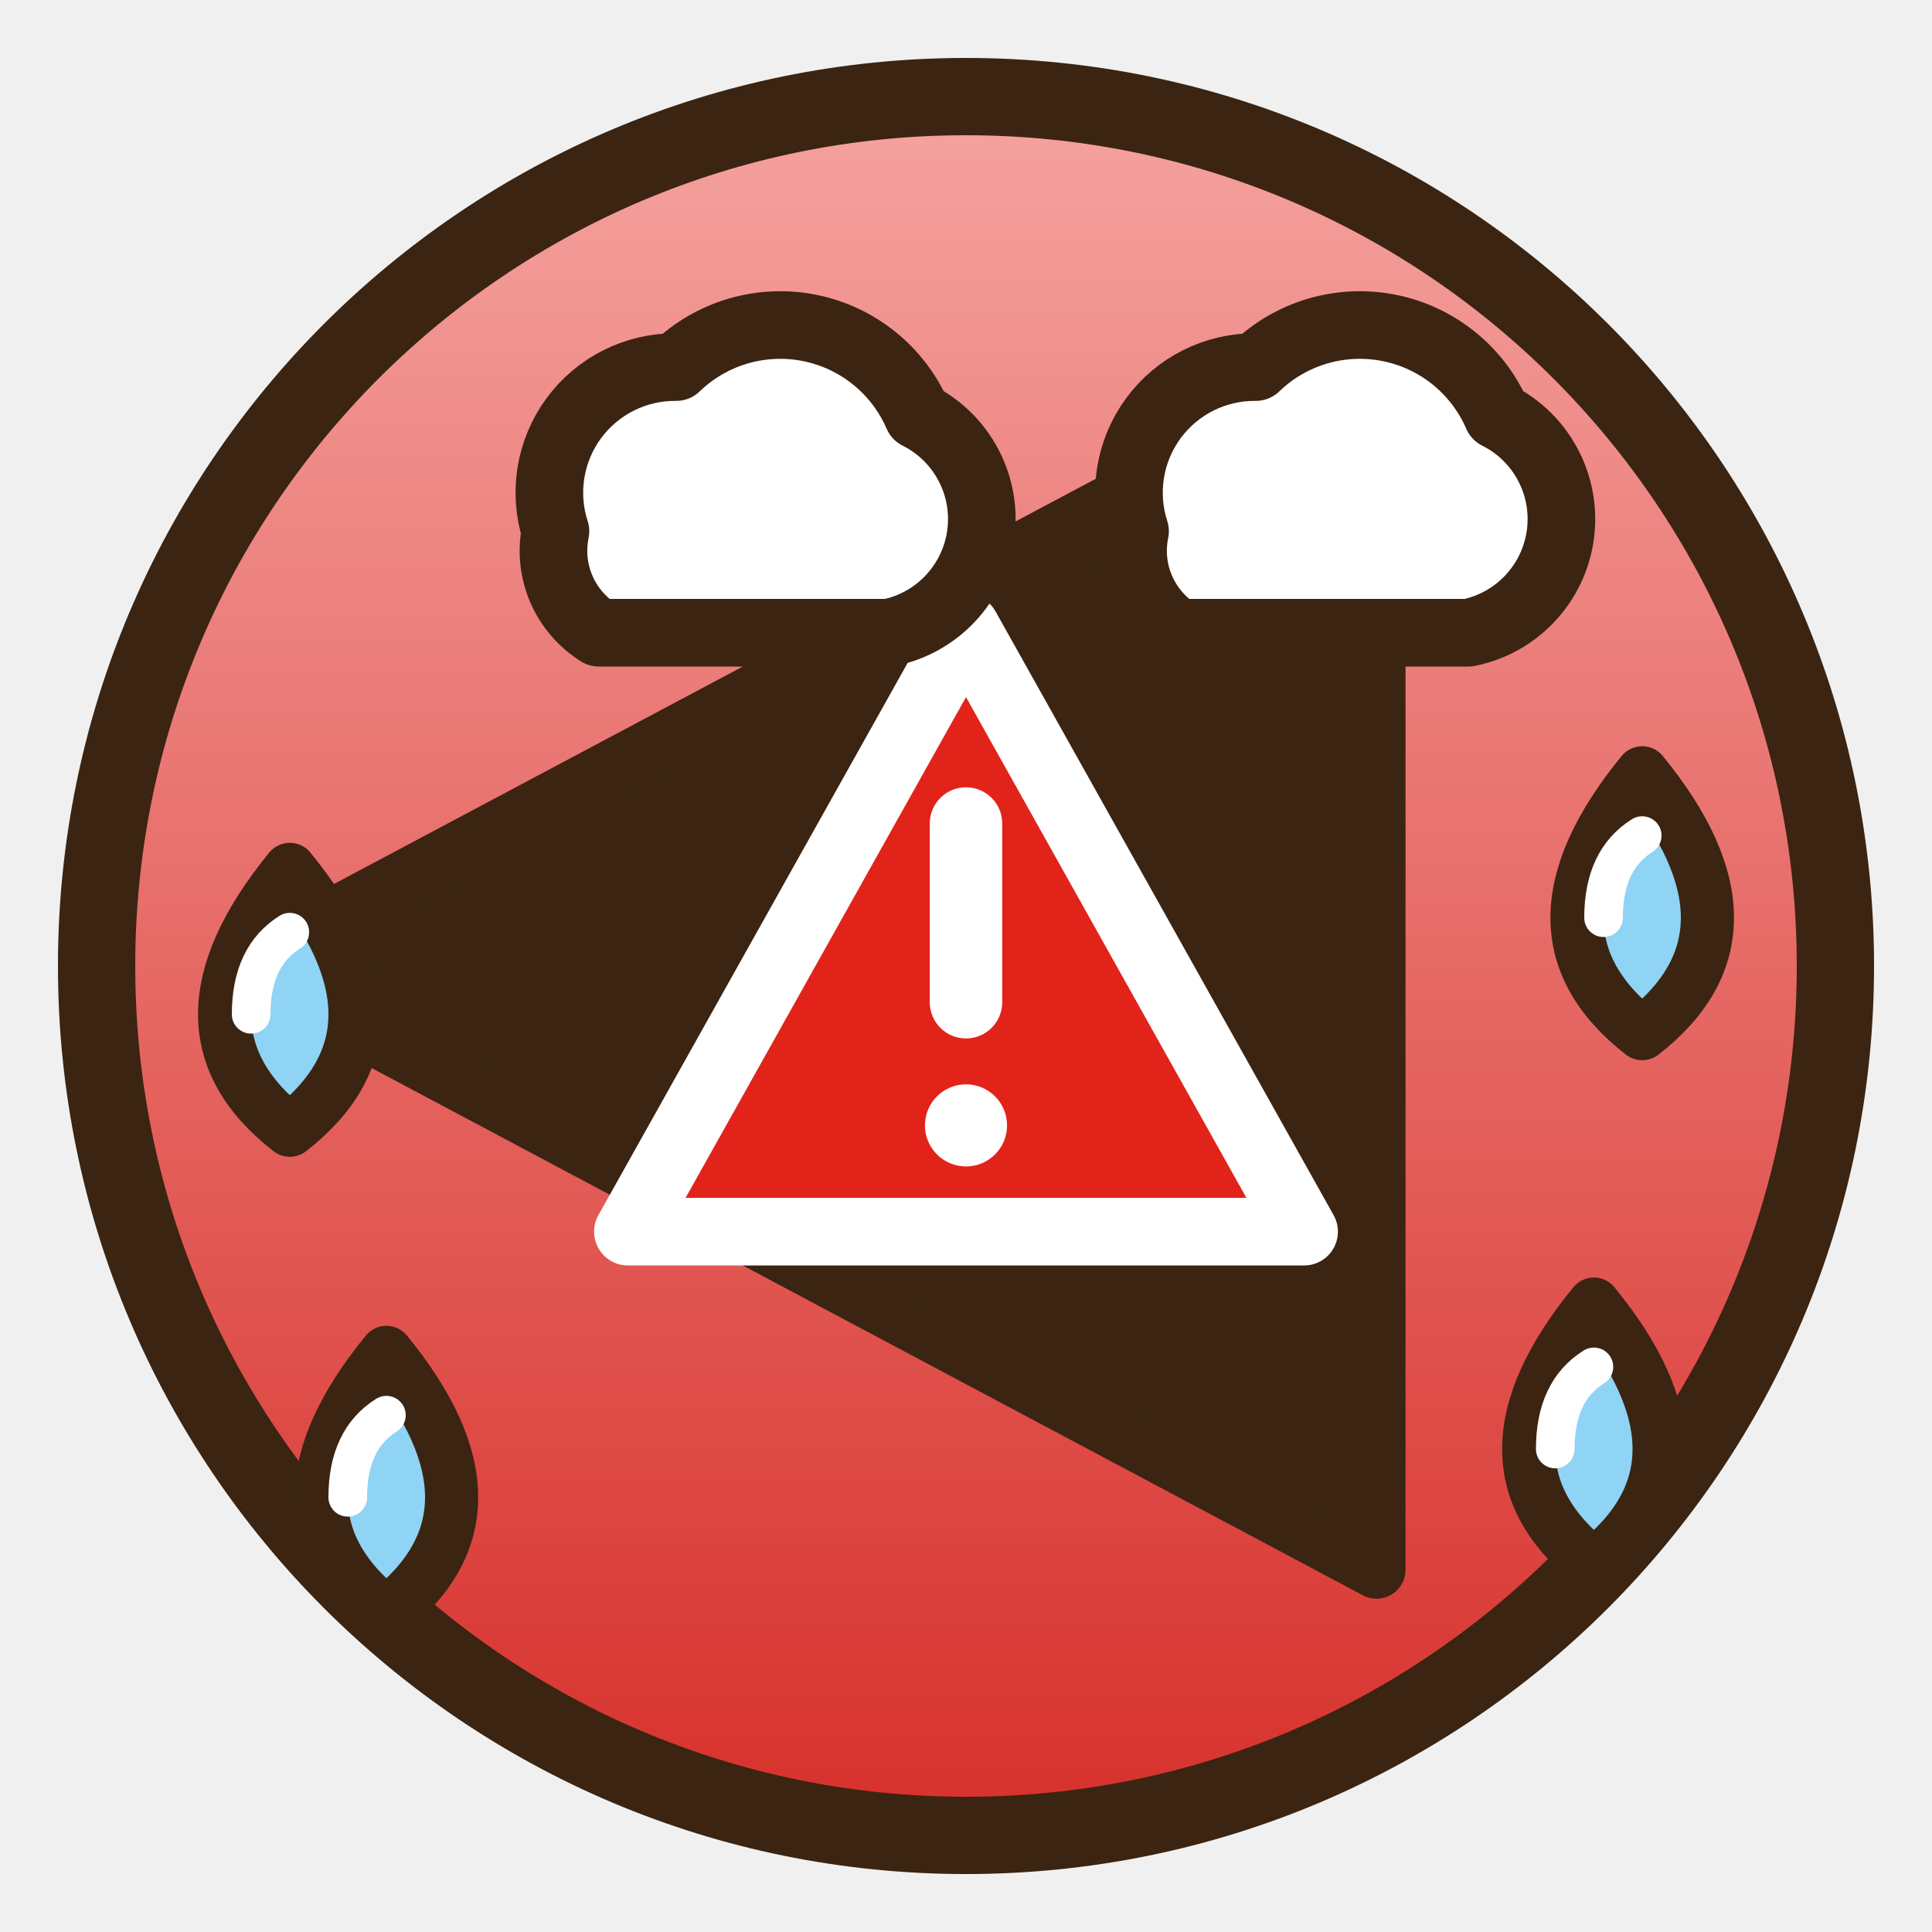
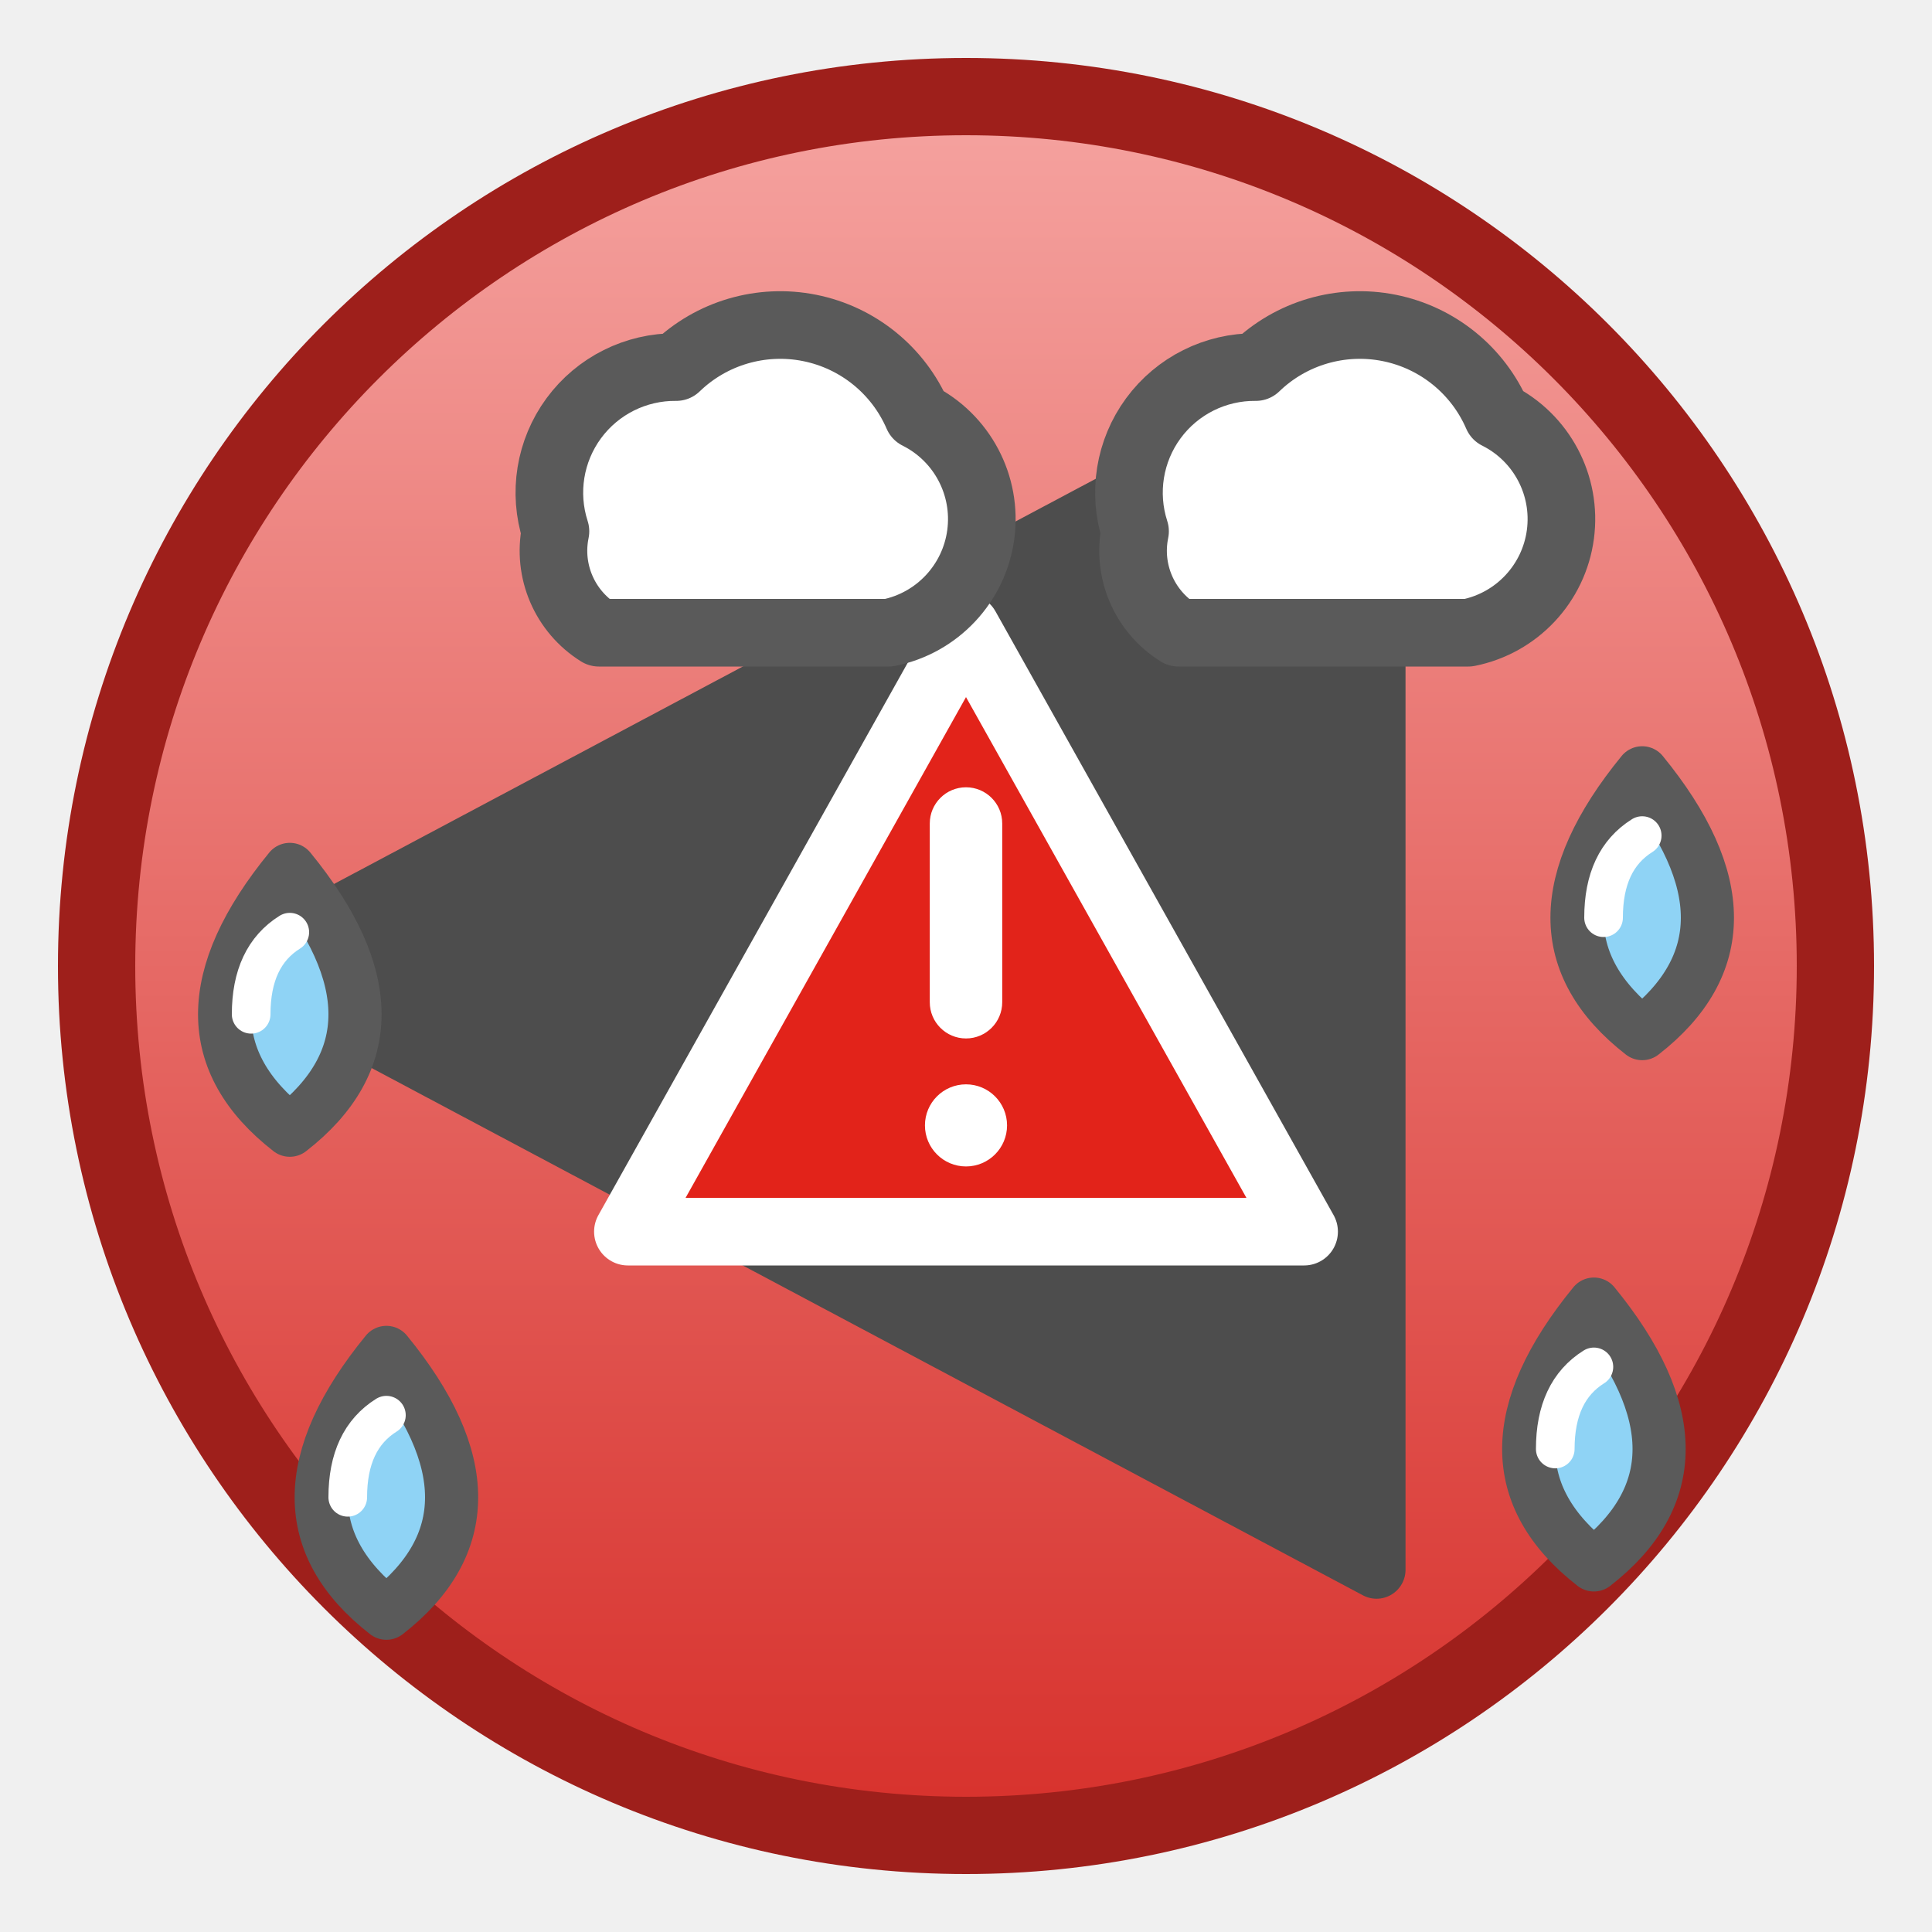
<svg xmlns="http://www.w3.org/2000/svg" width="40" height="40" viewBox="0 0 40 40" role="img" aria-labelledby="title">
  <defs>
    <linearGradient id="gK" x1="0" y1="0" x2="0" y2="1">
      <stop offset="0" stop-color="#F5A3A0" />
      <stop offset="1" stop-color="#D7302B" />
    </linearGradient>
  </defs>
  <g>
    <animateTransform attributeName="transform" type="translate" values="0 0;-0.7 0;0.7 0;-0.7 0;0.7 0;0 0;0 0" dur="0.8s" repeatCount="indefinite" />
    <g>
      <animate attributeName="opacity" values="1;0.35;1" keyTimes="0;0.5;1" calcMode="spline" keySplines="0.45 0 0.55 1;0.45 0 0.55 1" dur="1.4s" repeatCount="indefinite" />
-       <circle cx="20" cy="20" r="18" fill="url(#gK)" stroke="#3B2412" stroke-width="1.6" />
+       <circle cx="20" cy="20" r="18" fill="url(#gK)" stroke="#9E1F1B" stroke-width="1.6" />
    </g>
    <g transform="rotate(270 20 20)">
-       <path d="M20,5 L32.5,28.5 L7.5,28.5 Z" fill="#3B2412" stroke="#3B2412" stroke-width="1.2" stroke-linejoin="round" />
+       <path d="M20,5 L32.5,28.5 L7.5,28.5 Z" fill="#4D4D4D" stroke="#4D4D4D" stroke-width="1.2" stroke-linejoin="round" />
    </g>
    <g>
      <animate attributeName="opacity" values="1;0.35;1" keyTimes="0;0.5;1" calcMode="spline" keySplines="0.45 0 0.55 1;0.45 0 0.55 1" dur="1.4s" repeatCount="indefinite" />
      <path d="M20,13 L27,25.5 L13,25.5 Z" fill="#E2231A" stroke="#FFFFFF" stroke-width="1.4" stroke-linejoin="round" />
      <rect x="19.25" y="16.3" width="1.5" height="5.2" rx="0.75" fill="#FFFFFF" />
      <circle cx="20" cy="23.3" r="0.85" fill="#FFFFFF" />
    </g>
  </g>
  <g opacity="1">
    <animate attributeName="opacity" values="0;1;1;0" keyTimes="0;0.2;0.7;1" dur="1.8s" begin="0s" repeatCount="indefinite" />
    <animateTransform attributeName="transform" type="translate" values="0 0;-2 -8" dur="1.8s" begin="0s" repeatCount="indefinite" />
-     <path d="M11.5,11 a2.6,2.6 0 0 1 2.5,-3.4 a3.1,3.1 0 0 1 5,1 a2.4,2.4 0 0 1 -0.6,4.5 h-6 a2,2 0 0 1 -0.9,-2.1 z" fill="#FFFFFF" stroke="#3B2412" stroke-width="1.4" stroke-linejoin="round" />
+     <path d="M11.5,11 a2.6,2.6 0 0 1 2.5,-3.4 a3.1,3.1 0 0 1 5,1 a2.4,2.4 0 0 1 -0.6,4.5 h-6 a2,2 0 0 1 -0.9,-2.1 z" fill="#FFFFFF" stroke="#5A5A5A" stroke-width="1.4" stroke-linejoin="round" />
  </g>
  <g opacity="1">
    <animate attributeName="opacity" values="0;1;1;0" keyTimes="0;0.2;0.7;1" dur="1.8s" begin="0.9s" repeatCount="indefinite" />
    <animateTransform attributeName="transform" type="translate" values="0 0;2 -8" dur="1.8s" begin="0.9s" repeatCount="indefinite" />
-     <path d="M23.5,11 a2.6,2.6 0 0 1 2.5,-3.4 a3.1,3.1 0 0 1 5,1 a2.4,2.4 0 0 1 -0.6,4.5 h-6 a2,2 0 0 1 -0.9,-2.1 z" fill="#FFFFFF" stroke="#3B2412" stroke-width="1.4" stroke-linejoin="round" />
+     <path d="M23.5,11 a2.6,2.6 0 0 1 2.5,-3.4 a3.1,3.1 0 0 1 5,1 a2.4,2.4 0 0 1 -0.6,4.5 h-6 a2,2 0 0 1 -0.9,-2.1 z" fill="#FFFFFF" stroke="#5A5A5A" stroke-width="1.4" stroke-linejoin="round" />
  </g>
  <g opacity="1">
    <animate attributeName="opacity" values="0;1;1;0" keyTimes="0;0.15;0.7;1" dur="1.4s" begin="0s" repeatCount="indefinite" />
    <animateTransform attributeName="transform" type="translate" values="0 0;-3 6" dur="1.4s" begin="0s" repeatCount="indefinite" />
-     <path d="M6,18 q2.7,3.3 0,5.4 q-2.7,-2.1 0,-5.4 z" fill="#8FD3F5" stroke="#3B2412" stroke-width="1.1" stroke-linejoin="round" />
+     <path d="M6,18 q2.7,3.3 0,5.4 q-2.7,-2.1 0,-5.4 z" fill="#8FD3F5" stroke="#5A5A5A" stroke-width="1.1" stroke-linejoin="round" />
    <path d="M5.2,21 q0,-1.2 0.8,-1.7" fill="none" stroke="#FFFFFF" stroke-width="0.8" stroke-linecap="round" />
  </g>
  <g opacity="1">
    <animate attributeName="opacity" values="0;1;1;0" keyTimes="0;0.15;0.7;1" dur="1.4s" begin="0.5s" repeatCount="indefinite" />
    <animateTransform attributeName="transform" type="translate" values="0 0;3 6" dur="1.4s" begin="0.5s" repeatCount="indefinite" />
-     <path d="M34,16 q2.7,3.3 0,5.4 q-2.7,-2.1 0,-5.4 z" fill="#8FD3F5" stroke="#3B2412" stroke-width="1.1" stroke-linejoin="round" />
+     <path d="M34,16 q2.7,3.3 0,5.4 q-2.7,-2.1 0,-5.4 z" fill="#8FD3F5" stroke="#5A5A5A" stroke-width="1.1" stroke-linejoin="round" />
    <path d="M33.2,19 q0,-1.2 0.8,-1.7" fill="none" stroke="#FFFFFF" stroke-width="0.8" stroke-linecap="round" />
  </g>
  <g opacity="1">
    <animate attributeName="opacity" values="0;1;1;0" keyTimes="0;0.15;0.7;1" dur="1.4s" begin="1.0s" repeatCount="indefinite" />
    <animateTransform attributeName="transform" type="translate" values="0 0;3 5" dur="1.4s" begin="1.0s" repeatCount="indefinite" />
-     <path d="M33,27 q2.7,3.3 0,5.4 q-2.7,-2.1 0,-5.4 z" fill="#8FD3F5" stroke="#3B2412" stroke-width="1.1" stroke-linejoin="round" />
+     <path d="M33,27 q2.7,3.3 0,5.4 q-2.7,-2.1 0,-5.4 z" fill="#8FD3F5" stroke="#5A5A5A" stroke-width="1.1" stroke-linejoin="round" />
    <path d="M32.2,30 q0,-1.2 0.8,-1.7" fill="none" stroke="#FFFFFF" stroke-width="0.8" stroke-linecap="round" />
  </g>
  <g opacity="1">
    <animate attributeName="opacity" values="0;1;1;0" keyTimes="0;0.15;0.7;1" dur="1.4s" begin="0.25s" repeatCount="indefinite" />
    <animateTransform attributeName="transform" type="translate" values="0 0;-3 5" dur="1.4s" begin="0.25s" repeatCount="indefinite" />
-     <path d="M8,28 q2.7,3.3 0,5.4 q-2.7,-2.1 0,-5.4 z" fill="#8FD3F5" stroke="#3B2412" stroke-width="1.1" stroke-linejoin="round" />
+     <path d="M8,28 q2.7,3.3 0,5.4 q-2.7,-2.1 0,-5.4 z" fill="#8FD3F5" stroke="#5A5A5A" stroke-width="1.1" stroke-linejoin="round" />
    <path d="M7.2,31 q0,-1.2 0.8,-1.7" fill="none" stroke="#FFFFFF" stroke-width="0.8" stroke-linecap="round" />
  </g>
</svg>
